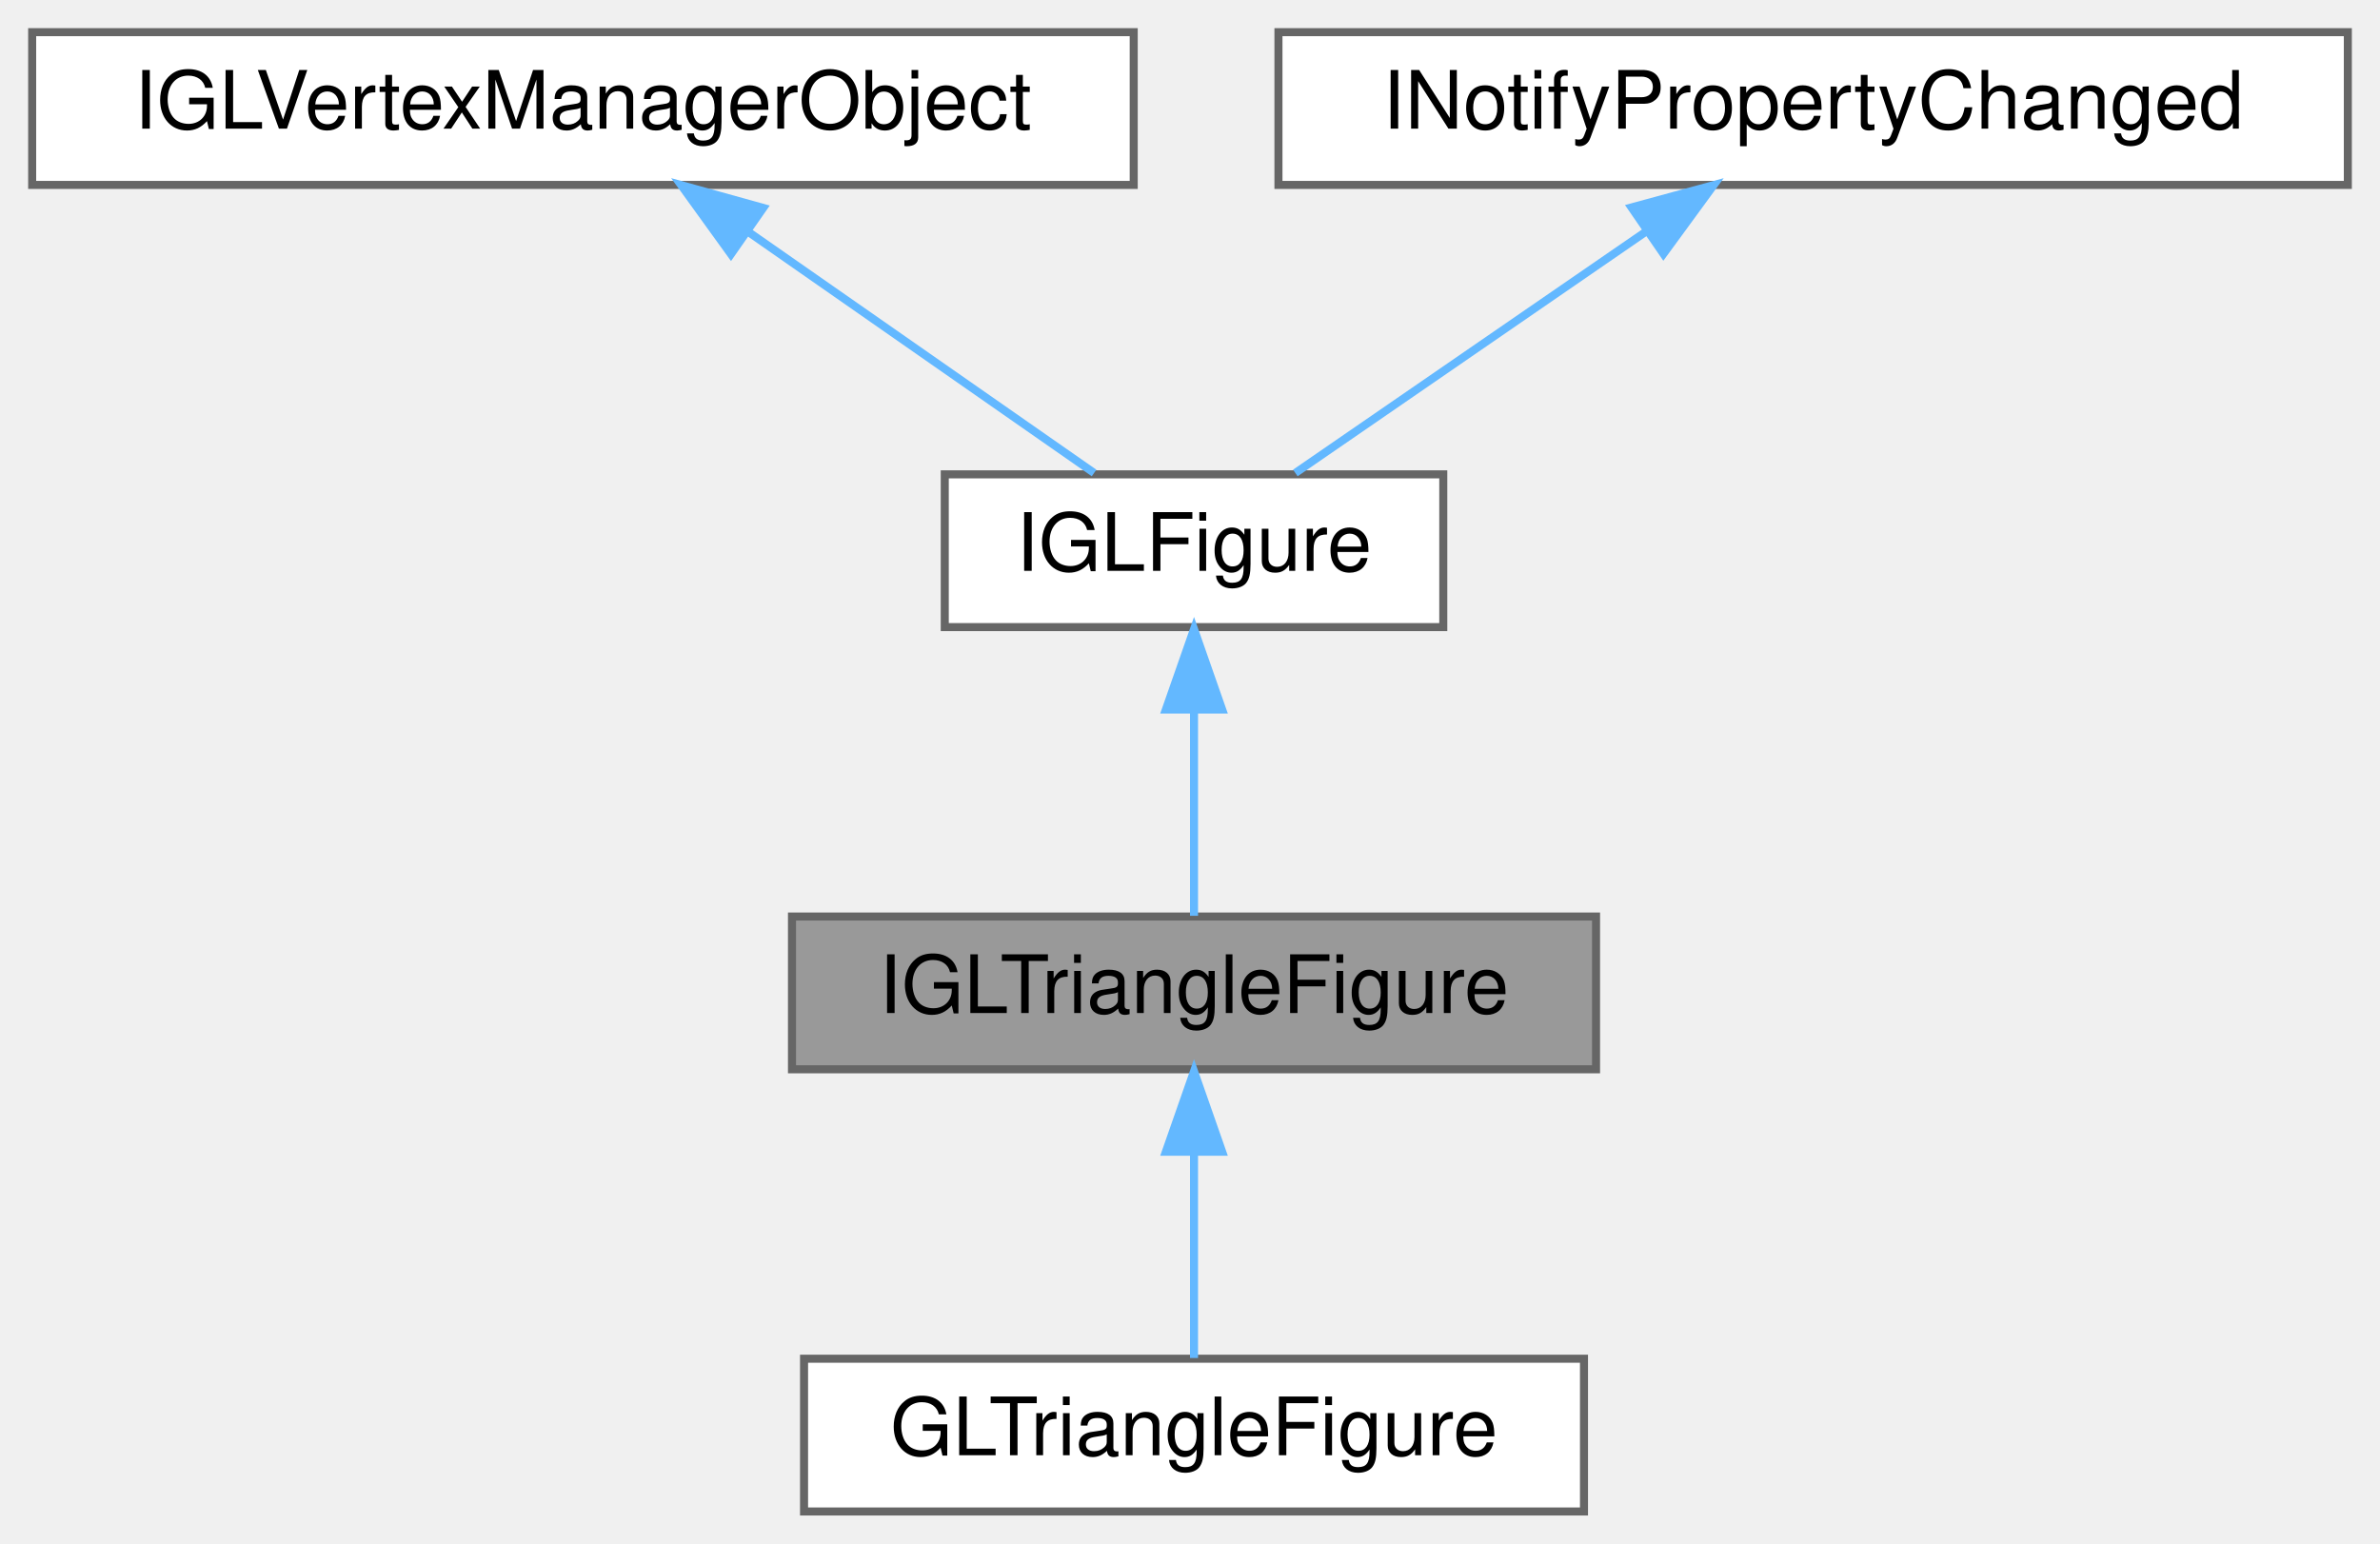
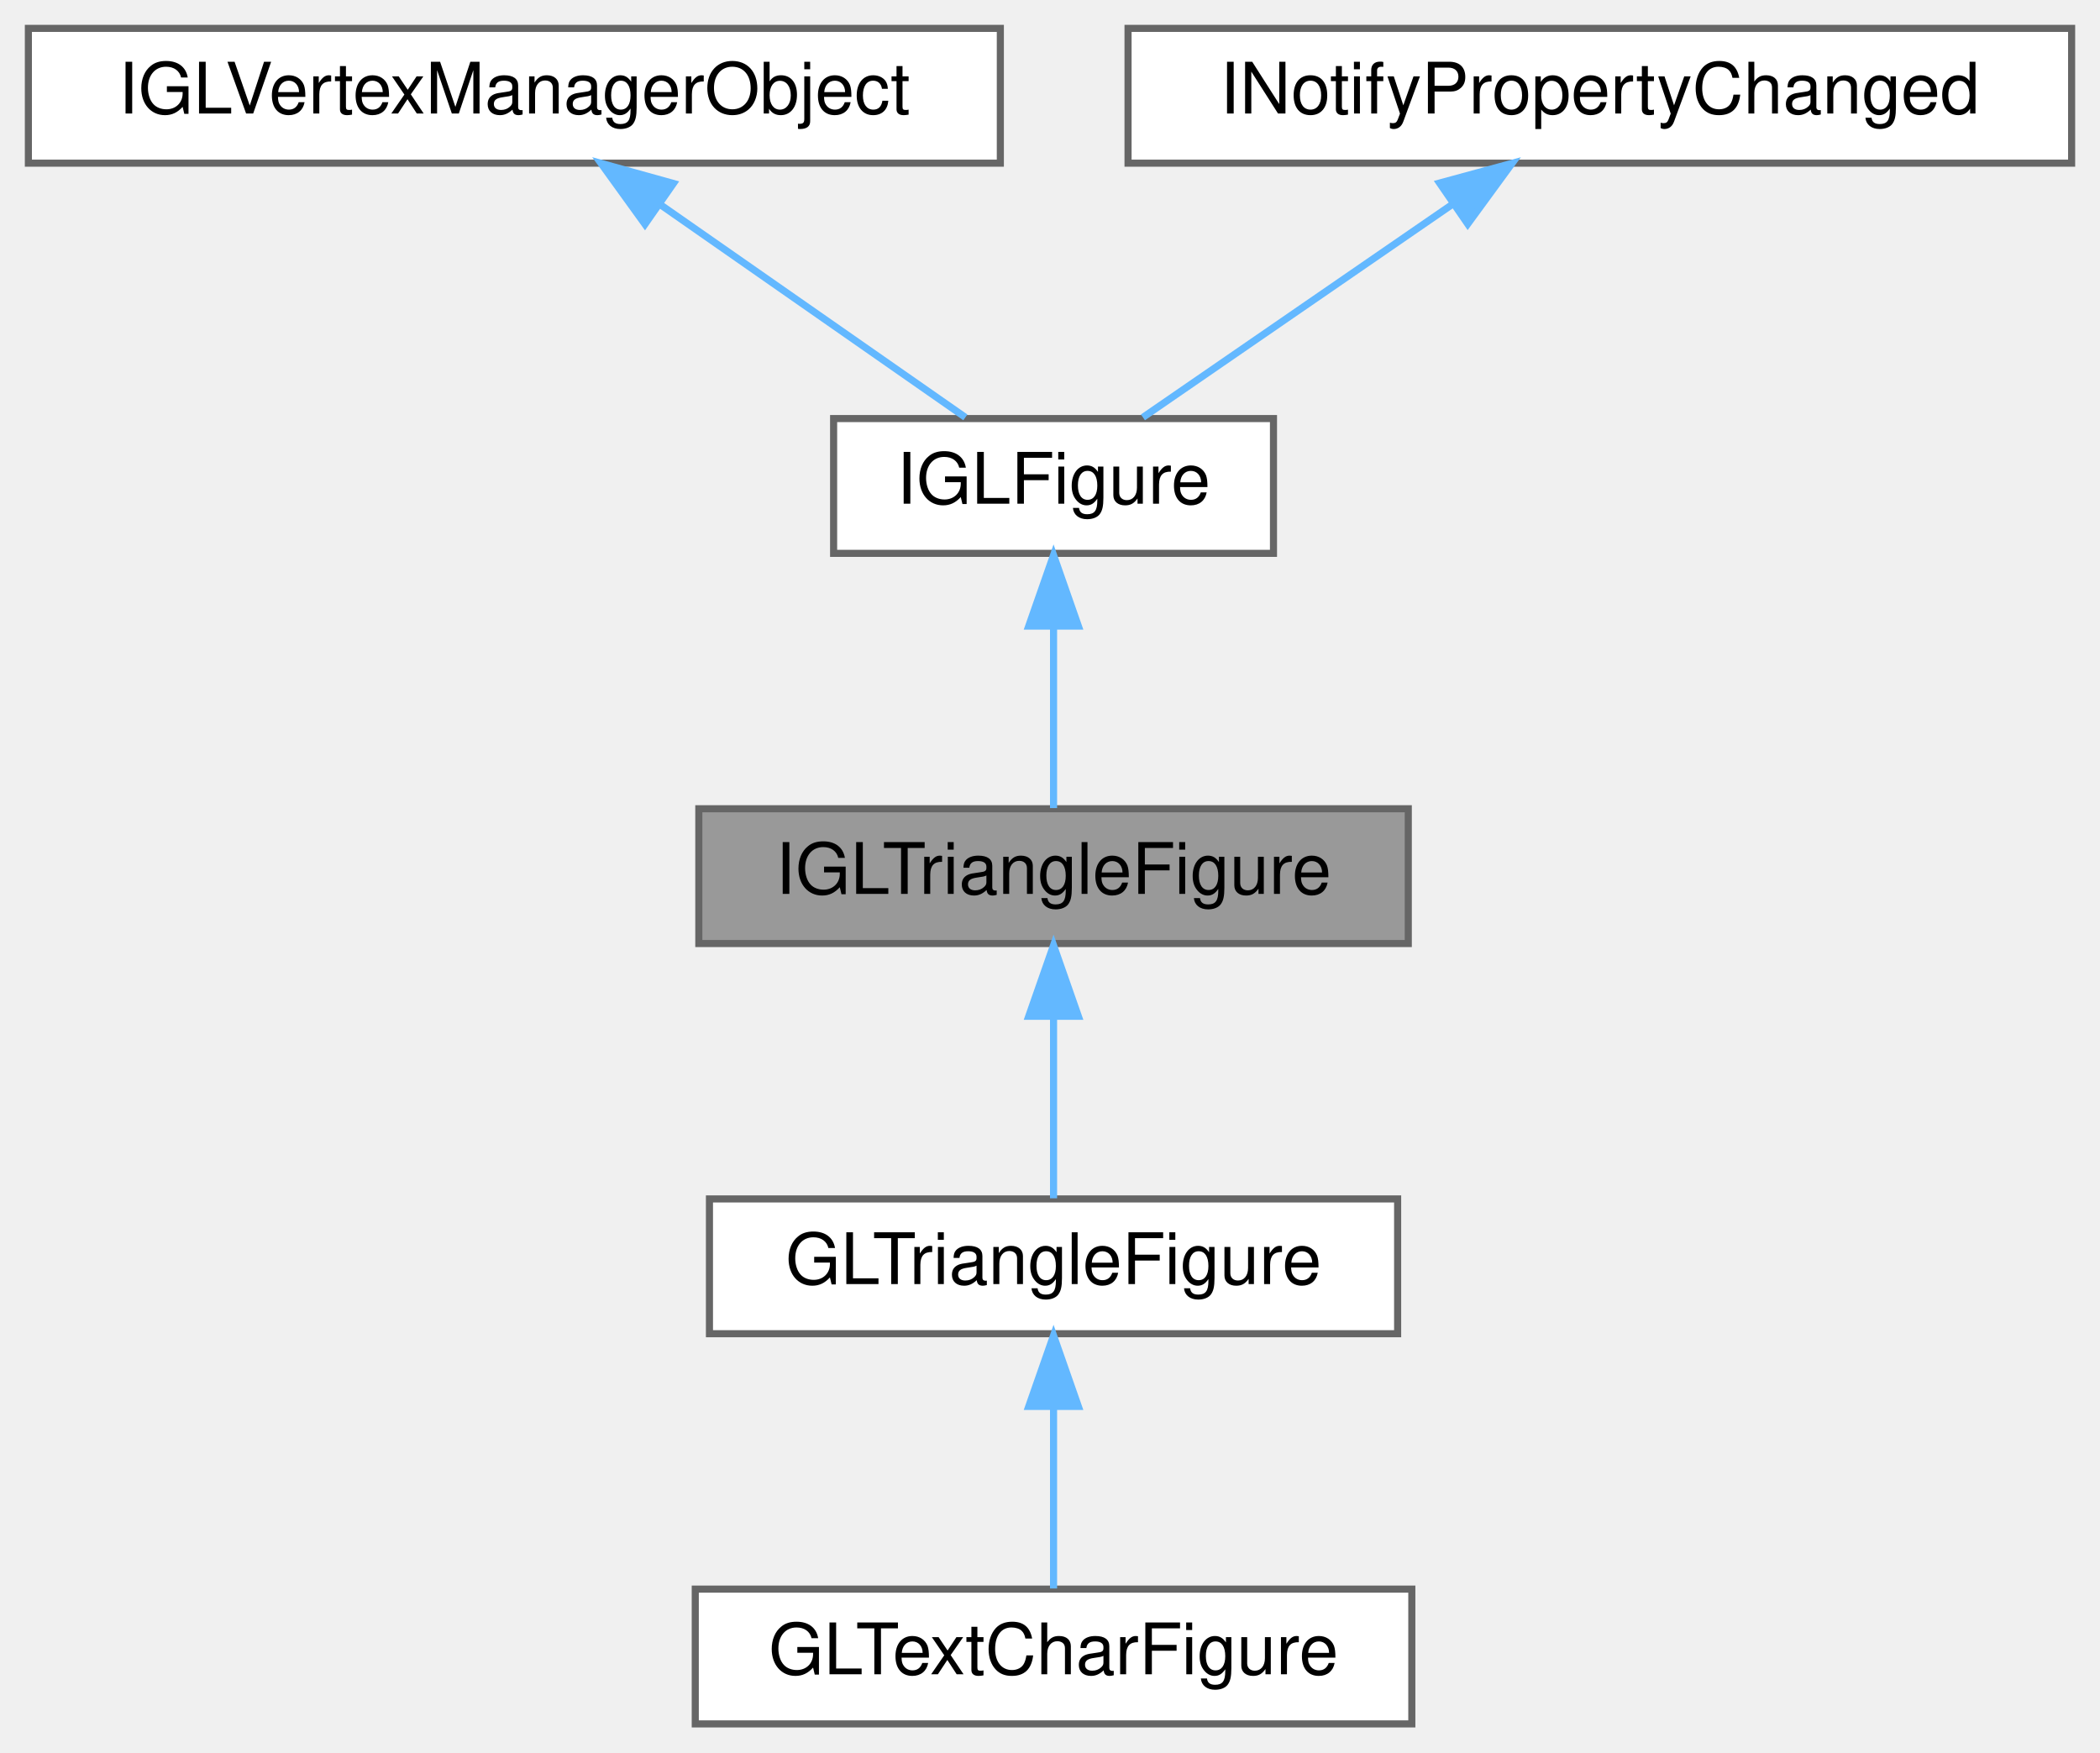
- <svg xmlns="http://www.w3.org/2000/svg" xmlns:xlink="http://www.w3.org/1999/xlink" width="296pt" height="192pt" viewBox="0.00 0.00 296.00 192.00">
-   <g id="graph0" class="graph" transform="scale(1 1) rotate(0) translate(4 188)">
+ <svg xmlns="http://www.w3.org/2000/svg" xmlns:xlink="http://www.w3.org/1999/xlink" width="296pt" height="247pt" viewBox="0.00 0.00 296.00 247.00">
+   <g id="graph0" class="graph" transform="scale(1 1) rotate(0) translate(4 243)">
    <g id="node1" class="node">
      <g id="a_node1">
        <a xlink:title="Specialization of IGLFigure for the type GLTriangle.">
-           <polygon fill="#999999" stroke="#666666" points="194.5,-74 94.5,-74 94.5,-55 194.5,-55 194.5,-74" />
-           <text text-anchor="middle" x="144.5" y="-62" font-family="Helvetica,sans-Serif" font-size="10.00">IGLTriangleFigure</text>
+           <polygon fill="#999999" stroke="#666666" points="194.5,-129 94.5,-129 94.5,-110 194.5,-110 194.5,-129" />
+           <text text-anchor="middle" x="144.5" y="-117" font-family="Helvetica,sans-Serif" font-size="10.00">IGLTriangleFigure</text>
        </a>
      </g>
    </g>
    <g id="node5" class="node">
      <g id="a_node5">
        <a xlink:href="class_search_a_thing_1_1_open_g_l_1_1_core_1_1_g_l_triangle_figure.html" target="_top" xlink:title="Specialization of typed figure within the GLTriangle primitive.">
-           <polygon fill="white" stroke="#666666" points="193,-19 96,-19 96,0 193,0 193,-19" />
-           <text text-anchor="middle" x="144.5" y="-7" font-family="Helvetica,sans-Serif" font-size="10.00">GLTriangleFigure</text>
+           <polygon fill="white" stroke="#666666" points="193,-74 96,-74 96,-55 193,-55 193,-74" />
+           <text text-anchor="middle" x="144.5" y="-62" font-family="Helvetica,sans-Serif" font-size="10.00">GLTriangleFigure</text>
        </a>
      </g>
    </g>
    <g id="edge4" class="edge">
-       <path fill="none" stroke="#63b8ff" d="M144.5,-44.66C144.5,-35.93 144.5,-25.99 144.5,-19.09" />
-       <polygon fill="#63b8ff" stroke="#63b8ff" points="141,-44.75 144.5,-54.75 148,-44.75 141,-44.75" />
+       <path fill="none" stroke="#63b8ff" d="M144.5,-99.66C144.5,-90.93 144.5,-80.99 144.5,-74.09" />
+       <polygon fill="#63b8ff" stroke="#63b8ff" points="141,-99.75 144.5,-109.75 148,-99.75 141,-99.75" />
    </g>
    <g id="node2" class="node">
      <g id="a_node2">
        <a xlink:href="interface_search_a_thing_1_1_open_g_l_1_1_core_1_1_i_g_l_figure.html" target="_top" xlink:title="This is the direct child of a vertex manager.  A figure contains primitives and primitive contains ve...">
-           <polygon fill="white" stroke="#666666" points="175.5,-129 113.5,-129 113.5,-110 175.5,-110 175.5,-129" />
-           <text text-anchor="middle" x="144.5" y="-117" font-family="Helvetica,sans-Serif" font-size="10.00">IGLFigure</text>
+           <polygon fill="white" stroke="#666666" points="175.5,-184 113.5,-184 113.5,-165 175.5,-165 175.5,-184" />
+           <text text-anchor="middle" x="144.5" y="-172" font-family="Helvetica,sans-Serif" font-size="10.00">IGLFigure</text>
        </a>
      </g>
    </g>
    <g id="edge1" class="edge">
-       <path fill="none" stroke="#63b8ff" d="M144.5,-99.66C144.5,-90.93 144.5,-80.99 144.5,-74.09" />
-       <polygon fill="#63b8ff" stroke="#63b8ff" points="141,-99.75 144.5,-109.75 148,-99.75 141,-99.75" />
+       <path fill="none" stroke="#63b8ff" d="M144.5,-154.66C144.5,-145.93 144.5,-135.99 144.5,-129.09" />
+       <polygon fill="#63b8ff" stroke="#63b8ff" points="141,-154.75 144.5,-164.75 148,-154.75 141,-154.75" />
    </g>
    <g id="node3" class="node">
      <g id="a_node3">
        <a xlink:href="interface_search_a_thing_1_1_open_g_l_1_1_core_1_1_i_g_l_vertex_manager_object.html" target="_top" xlink:title="Interface for GL objects such as IGLFigure, IGLPrimitive and IGLVertex.  The purpose is to ensure tha...">
-           <polygon fill="white" stroke="#666666" points="137,-184 0,-184 0,-165 137,-165 137,-184" />
-           <text text-anchor="middle" x="68.5" y="-172" font-family="Helvetica,sans-Serif" font-size="10.00">IGLVertexManagerObject</text>
+           <polygon fill="white" stroke="#666666" points="137,-239 0,-239 0,-220 137,-220 137,-239" />
+           <text text-anchor="middle" x="68.5" y="-227" font-family="Helvetica,sans-Serif" font-size="10.00">IGLVertexManagerObject</text>
        </a>
      </g>
    </g>
    <g id="edge2" class="edge">
-       <path fill="none" stroke="#63b8ff" d="M89.08,-159.15C102.81,-149.57 120.43,-137.29 132.07,-129.17" />
-       <polygon fill="#63b8ff" stroke="#63b8ff" points="86.91,-156.39 80.71,-164.98 90.92,-162.14 86.91,-156.39" />
+       <path fill="none" stroke="#63b8ff" d="M89.08,-214.15C102.81,-204.57 120.43,-192.29 132.07,-184.17" />
+       <polygon fill="#63b8ff" stroke="#63b8ff" points="86.91,-211.39 80.71,-219.98 90.92,-217.14 86.91,-211.39" />
    </g>
    <g id="node4" class="node">
      <g id="a_node4">
        <a xlink:title=" ">
-           <polygon fill="white" stroke="#666666" points="288,-184 155,-184 155,-165 288,-165 288,-184" />
-           <text text-anchor="middle" x="221.5" y="-172" font-family="Helvetica,sans-Serif" font-size="10.00">INotifyPropertyChanged</text>
+           <polygon fill="white" stroke="#666666" points="288,-239 155,-239 155,-220 288,-220 288,-239" />
+           <text text-anchor="middle" x="221.5" y="-227" font-family="Helvetica,sans-Serif" font-size="10.00">INotifyPropertyChanged</text>
        </a>
      </g>
    </g>
    <g id="edge3" class="edge">
-       <path fill="none" stroke="#63b8ff" d="M200.65,-159.15C186.74,-149.57 168.89,-137.29 157.1,-129.17" />
-       <polygon fill="#63b8ff" stroke="#63b8ff" points="198.91,-162.2 209.13,-164.98 202.88,-156.43 198.91,-162.2" />
+       <path fill="none" stroke="#63b8ff" d="M200.65,-214.15C186.74,-204.57 168.89,-192.29 157.1,-184.17" />
+       <polygon fill="#63b8ff" stroke="#63b8ff" points="198.91,-217.2 209.13,-219.98 202.88,-211.43 198.91,-217.2" />
+     </g>
+     <g id="node6" class="node">
+       <g id="a_node6">
+         <a xlink:href="class_search_a_thing_1_1_open_g_l_1_1_core_1_1_g_l_text_char_figure.html" target="_top" xlink:title="Triangles figure with texture mapped to represent a char.">
+           <polygon fill="white" stroke="#666666" points="195,-19 94,-19 94,0 195,0 195,-19" />
+           <text text-anchor="middle" x="144.5" y="-7" font-family="Helvetica,sans-Serif" font-size="10.00">GLTextCharFigure</text>
+         </a>
+       </g>
+     </g>
+     <g id="edge5" class="edge">
+       <path fill="none" stroke="#63b8ff" d="M144.5,-44.66C144.5,-35.93 144.5,-25.99 144.5,-19.09" />
+       <polygon fill="#63b8ff" stroke="#63b8ff" points="141,-44.75 144.5,-54.75 148,-44.75 141,-44.75" />
    </g>
  </g>
</svg>
